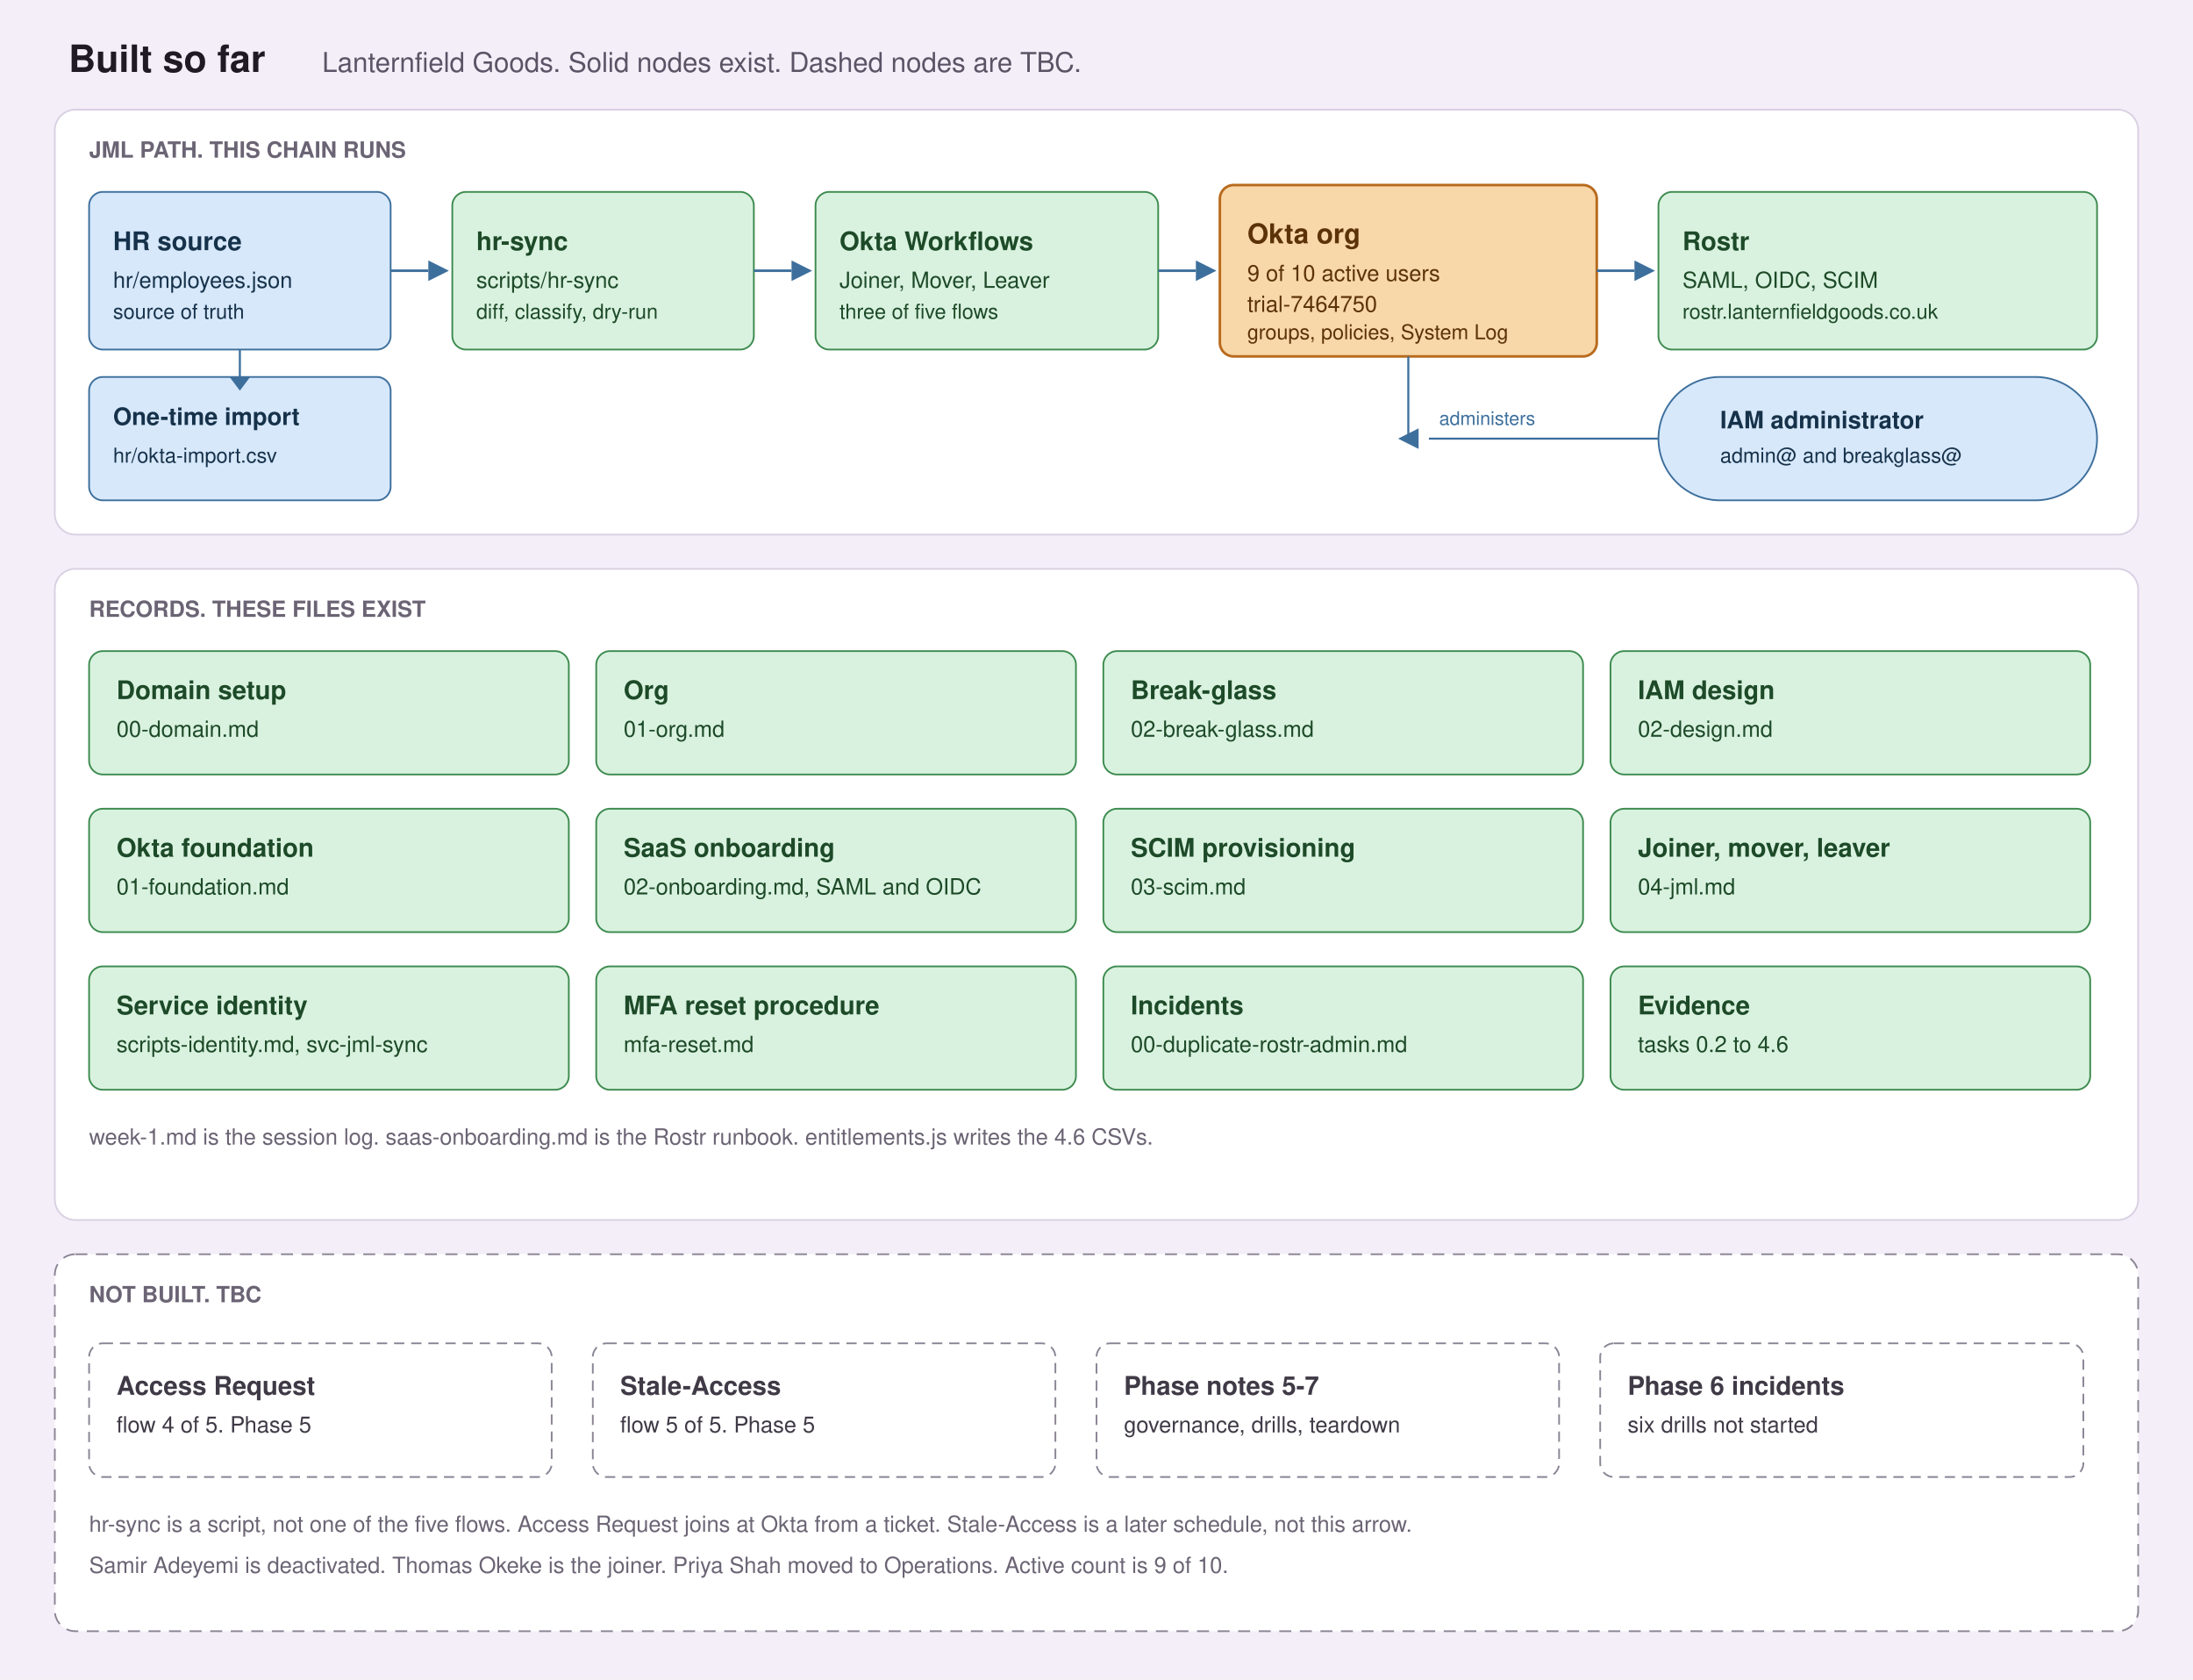
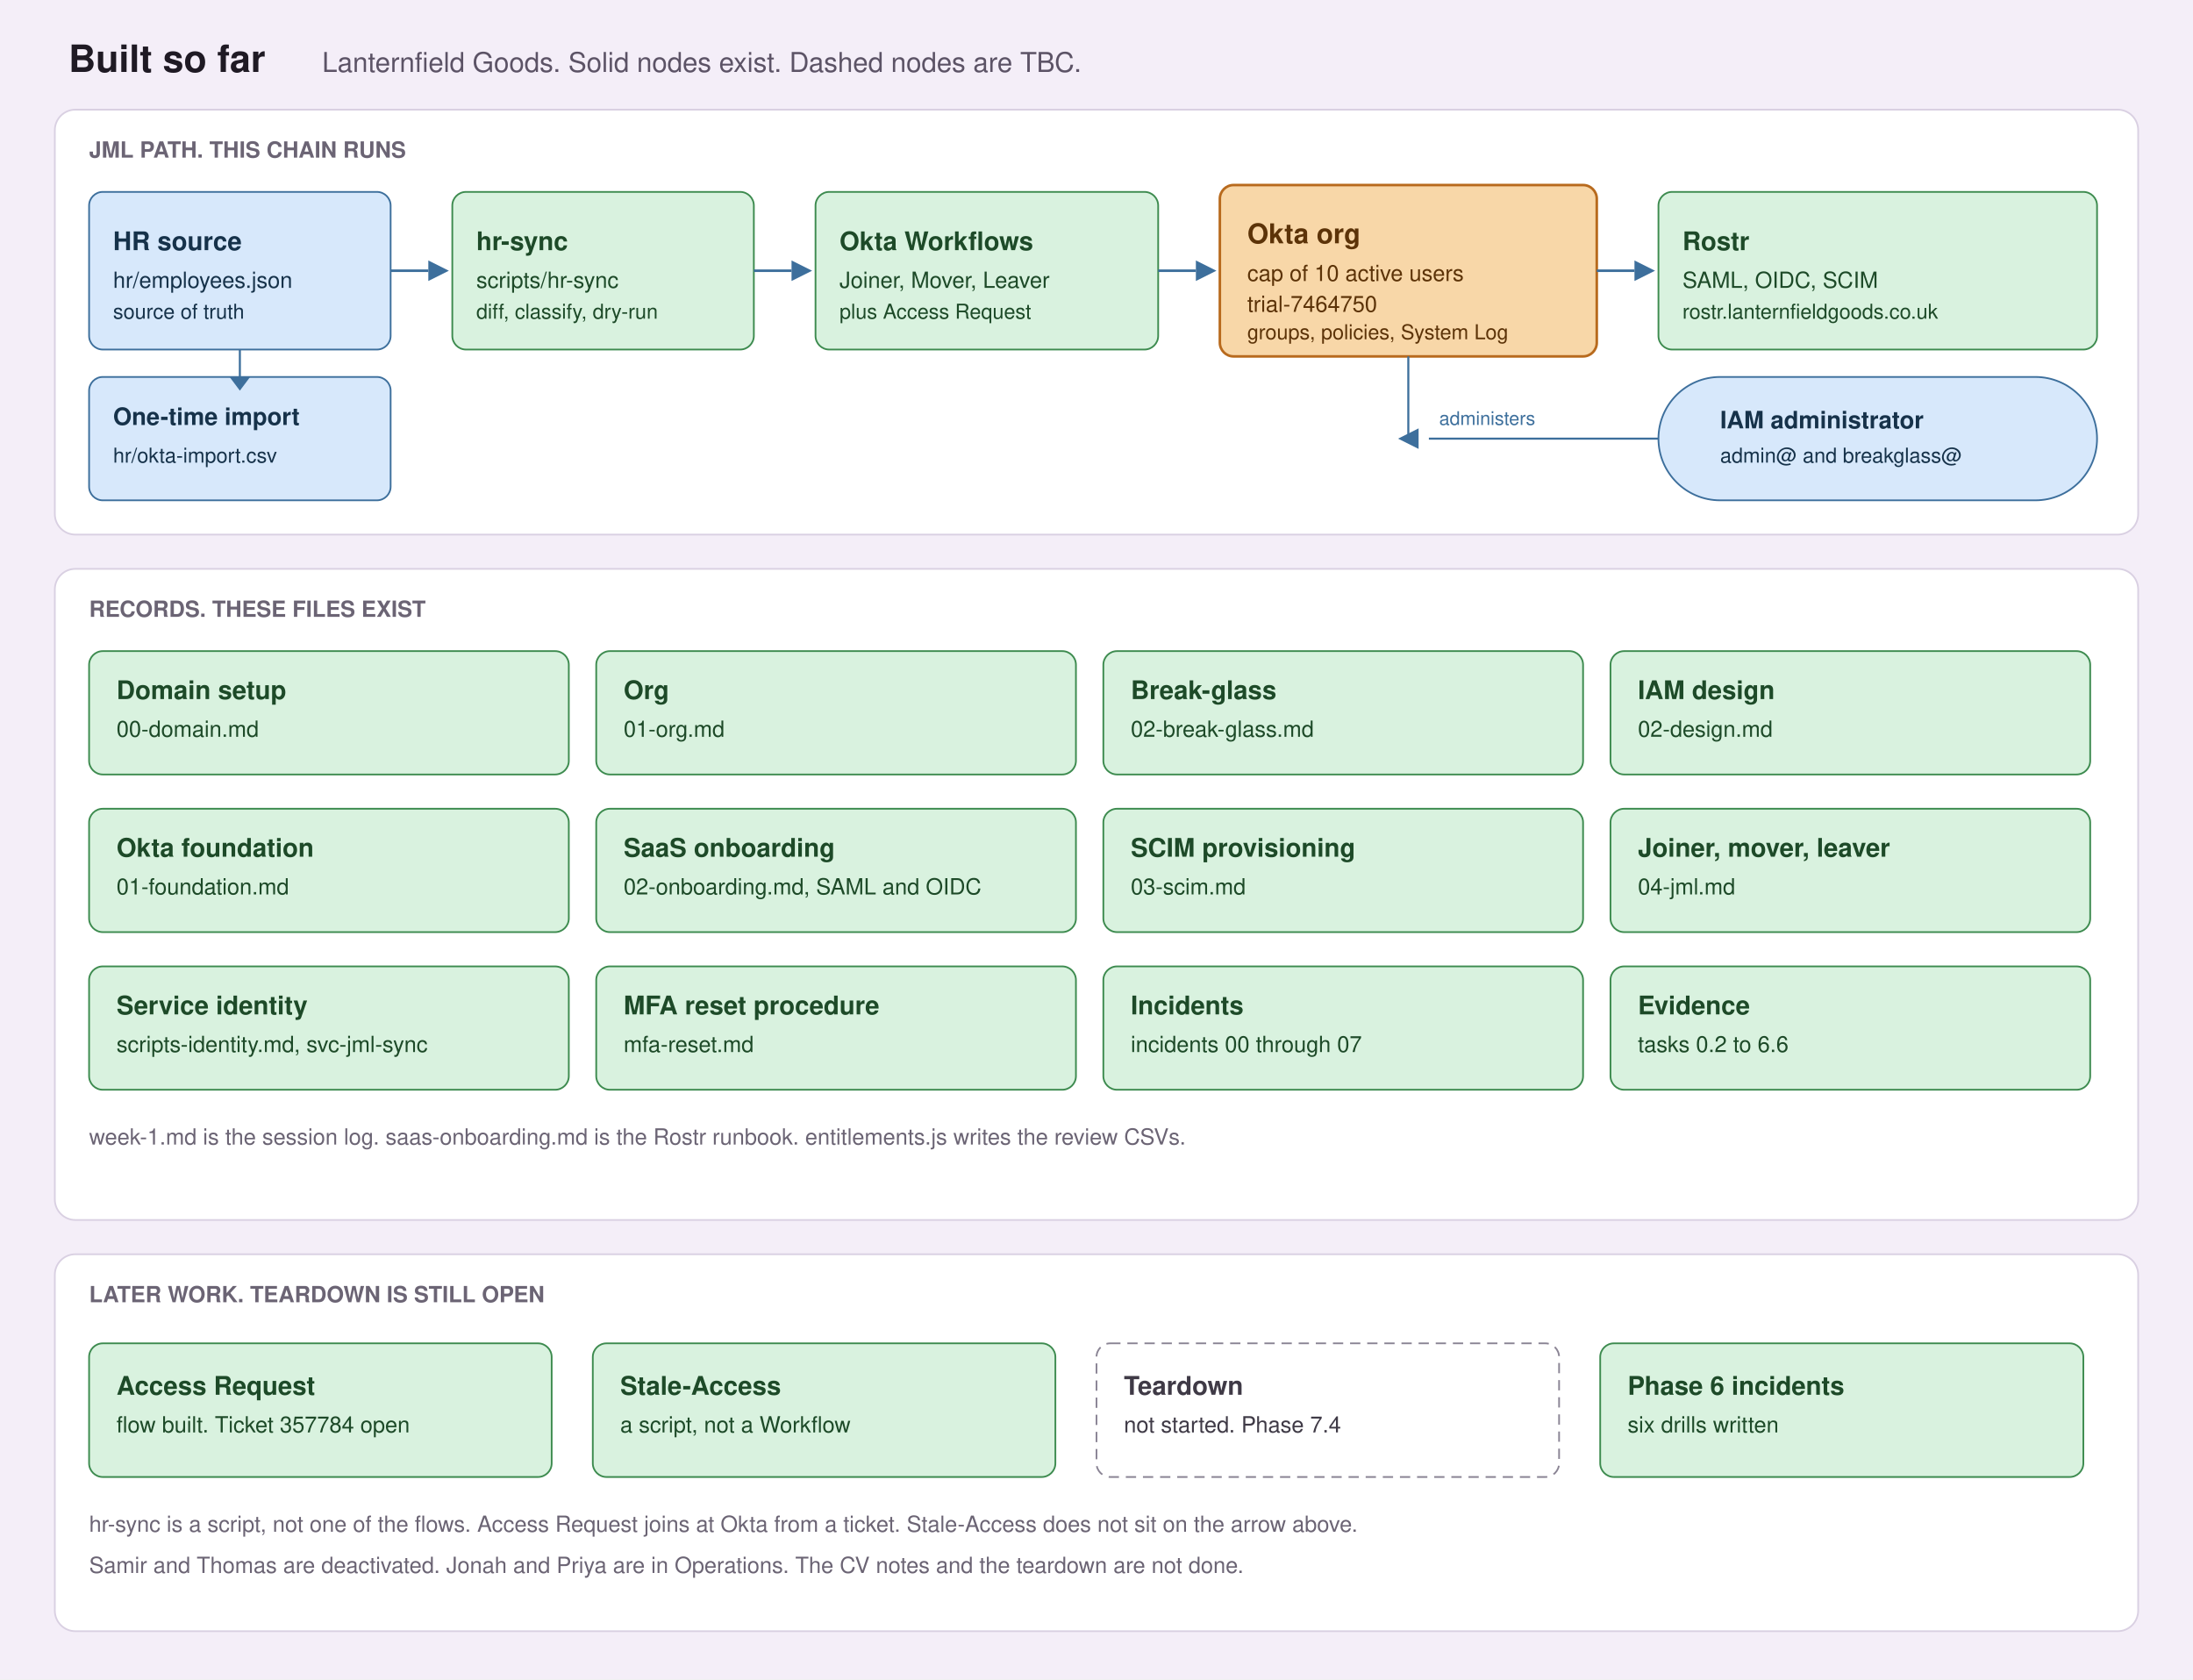
<svg xmlns="http://www.w3.org/2000/svg" width="1280" height="980" viewBox="0 0 1280 980">
  <rect width="1280" height="980" fill="#f4eef8" />
  <text x="40" y="42" font-family="Helvetica, Arial, sans-serif" font-size="22" font-weight="700" fill="#1f1a24">Built so far</text>
  <text x="188" y="42" font-family="Helvetica, Arial, sans-serif" font-size="16" fill="#5c5366">Lanternfield Goods. Solid nodes exist. Dashed nodes are TBC.</text>
  <rect x="32" y="64" width="1216" height="248" rx="12" fill="#ffffff" stroke="#d9d0e2" />
  <text x="52" y="92" font-family="Helvetica, Arial, sans-serif" font-size="13" font-weight="700" fill="#6b6474">JML PATH. THIS CHAIN RUNS</text>
  <rect x="52" y="112" width="176" height="92" rx="8" fill="#d7e8fb" stroke="#3d6f9c" />
  <text x="66" y="146" font-family="Helvetica, Arial, sans-serif" font-size="15" font-weight="700" fill="#16324a">HR source</text>
  <text x="66" y="168" font-family="Helvetica, Arial, sans-serif" font-size="13" fill="#16324a">hr/employees.json</text>
  <text x="66" y="186" font-family="Helvetica, Arial, sans-serif" font-size="12" fill="#16324a">source of truth</text>
  <line x1="228" y1="158" x2="250" y2="158" stroke="#3d6f9c" stroke-width="1.5" />
  <polygon points="250,152 250,164 262,158" fill="#3d6f9c" />
  <rect x="264" y="112" width="176" height="92" rx="8" fill="#d9f2df" stroke="#3d8b4f" />
  <text x="278" y="146" font-family="Helvetica, Arial, sans-serif" font-size="15" font-weight="700" fill="#1d4a28">hr-sync</text>
  <text x="278" y="168" font-family="Helvetica, Arial, sans-serif" font-size="13" fill="#1d4a28">scripts/hr-sync</text>
  <text x="278" y="186" font-family="Helvetica, Arial, sans-serif" font-size="12" fill="#1d4a28">diff, classify, dry-run</text>
  <line x1="440" y1="158" x2="462" y2="158" stroke="#3d6f9c" stroke-width="1.5" />
  <polygon points="462,152 462,164 474,158" fill="#3d6f9c" />
  <rect x="476" y="112" width="200" height="92" rx="8" fill="#d9f2df" stroke="#3d8b4f" />
  <text x="490" y="146" font-family="Helvetica, Arial, sans-serif" font-size="15" font-weight="700" fill="#1d4a28">Okta Workflows</text>
  <text x="490" y="168" font-family="Helvetica, Arial, sans-serif" font-size="13" fill="#1d4a28">Joiner, Mover, Leaver</text>
-   <text x="490" y="186" font-family="Helvetica, Arial, sans-serif" font-size="12" fill="#1d4a28">three of five flows</text>
+   <text x="490" y="186" font-family="Helvetica, Arial, sans-serif" font-size="12" fill="#1d4a28">plus Access Request</text>
  <line x1="676" y1="158" x2="698" y2="158" stroke="#3d6f9c" stroke-width="1.5" />
  <polygon points="698,152 698,164 710,158" fill="#3d6f9c" />
  <rect x="712" y="108" width="220" height="100" rx="8" fill="#f8d7a8" stroke="#b86a1d" stroke-width="1.5" />
  <text x="728" y="142" font-family="Helvetica, Arial, sans-serif" font-size="16" font-weight="700" fill="#5c3308">Okta org</text>
-   <text x="728" y="164" font-family="Helvetica, Arial, sans-serif" font-size="13" fill="#5c3308">9 of 10 active users</text>
+   <text x="728" y="164" font-family="Helvetica, Arial, sans-serif" font-size="13" fill="#5c3308">cap of 10 active users</text>
  <text x="728" y="182" font-family="Helvetica, Arial, sans-serif" font-size="13" fill="#5c3308">trial-7464750</text>
  <text x="728" y="198" font-family="Helvetica, Arial, sans-serif" font-size="12" fill="#5c3308">groups, policies, System Log</text>
  <line x1="932" y1="158" x2="954" y2="158" stroke="#3d6f9c" stroke-width="1.5" />
  <polygon points="954,152 954,164 966,158" fill="#3d6f9c" />
  <rect x="968" y="112" width="256" height="92" rx="8" fill="#d9f2df" stroke="#3d8b4f" />
  <text x="982" y="146" font-family="Helvetica, Arial, sans-serif" font-size="15" font-weight="700" fill="#1d4a28">Rostr</text>
  <text x="982" y="168" font-family="Helvetica, Arial, sans-serif" font-size="13" fill="#1d4a28">SAML, OIDC, SCIM</text>
  <text x="982" y="186" font-family="Helvetica, Arial, sans-serif" font-size="12" fill="#1d4a28">rostr.lanternfieldgoods.co.uk</text>
  <rect x="52" y="220" width="176" height="72" rx="8" fill="#d7e8fb" stroke="#3d6f9c" />
  <text x="66" y="248" font-family="Helvetica, Arial, sans-serif" font-size="14" font-weight="700" fill="#16324a">One-time import</text>
  <text x="66" y="270" font-family="Helvetica, Arial, sans-serif" font-size="12" fill="#16324a">hr/okta-import.csv</text>
  <line x1="140" y1="204" x2="140" y2="220" stroke="#3d6f9c" stroke-width="1.2" />
  <polygon points="134,220 146,220 140,228" fill="#3d6f9c" />
  <rect x="968" y="220" width="256" height="72" rx="36" fill="#d7e8fb" stroke="#3d6f9c" />
  <text x="1004" y="250" font-family="Helvetica, Arial, sans-serif" font-size="14" font-weight="700" fill="#16324a">IAM administrator</text>
  <text x="1004" y="270" font-family="Helvetica, Arial, sans-serif" font-size="12" fill="#16324a">admin@ and breakglass@</text>
  <line x1="968" y1="256" x2="834" y2="256" stroke="#3d6f9c" stroke-width="1.2" />
  <line x1="822" y1="208" x2="822" y2="256" stroke="#3d6f9c" stroke-width="1.2" />
  <polygon points="828,250 828,262 816,256" fill="#3d6f9c" />
  <text x="840" y="248" font-family="Helvetica, Arial, sans-serif" font-size="11" fill="#3d6f9c">administers</text>
  <rect x="32" y="332" width="1216" height="380" rx="12" fill="#ffffff" stroke="#d9d0e2" />
  <text x="52" y="360" font-family="Helvetica, Arial, sans-serif" font-size="13" font-weight="700" fill="#6b6474">RECORDS. THESE FILES EXIST</text>
  <rect x="52" y="380" width="280" height="72" rx="8" fill="#d9f2df" stroke="#3d8b4f" />
  <text x="68" y="408" font-family="Helvetica, Arial, sans-serif" font-size="15" font-weight="700" fill="#1d4a28">Domain setup</text>
  <text x="68" y="430" font-family="Helvetica, Arial, sans-serif" font-size="13" fill="#1d4a28">00-domain.md</text>
  <rect x="348" y="380" width="280" height="72" rx="8" fill="#d9f2df" stroke="#3d8b4f" />
  <text x="364" y="408" font-family="Helvetica, Arial, sans-serif" font-size="15" font-weight="700" fill="#1d4a28">Org</text>
  <text x="364" y="430" font-family="Helvetica, Arial, sans-serif" font-size="13" fill="#1d4a28">01-org.md</text>
  <rect x="644" y="380" width="280" height="72" rx="8" fill="#d9f2df" stroke="#3d8b4f" />
  <text x="660" y="408" font-family="Helvetica, Arial, sans-serif" font-size="15" font-weight="700" fill="#1d4a28">Break-glass</text>
  <text x="660" y="430" font-family="Helvetica, Arial, sans-serif" font-size="13" fill="#1d4a28">02-break-glass.md</text>
  <rect x="940" y="380" width="280" height="72" rx="8" fill="#d9f2df" stroke="#3d8b4f" />
  <text x="956" y="408" font-family="Helvetica, Arial, sans-serif" font-size="15" font-weight="700" fill="#1d4a28">IAM design</text>
  <text x="956" y="430" font-family="Helvetica, Arial, sans-serif" font-size="13" fill="#1d4a28">02-design.md</text>
  <rect x="52" y="472" width="280" height="72" rx="8" fill="#d9f2df" stroke="#3d8b4f" />
  <text x="68" y="500" font-family="Helvetica, Arial, sans-serif" font-size="15" font-weight="700" fill="#1d4a28">Okta foundation</text>
  <text x="68" y="522" font-family="Helvetica, Arial, sans-serif" font-size="13" fill="#1d4a28">01-foundation.md</text>
  <rect x="348" y="472" width="280" height="72" rx="8" fill="#d9f2df" stroke="#3d8b4f" />
  <text x="364" y="500" font-family="Helvetica, Arial, sans-serif" font-size="15" font-weight="700" fill="#1d4a28">SaaS onboarding</text>
  <text x="364" y="522" font-family="Helvetica, Arial, sans-serif" font-size="13" fill="#1d4a28">02-onboarding.md, SAML and OIDC</text>
  <rect x="644" y="472" width="280" height="72" rx="8" fill="#d9f2df" stroke="#3d8b4f" />
  <text x="660" y="500" font-family="Helvetica, Arial, sans-serif" font-size="15" font-weight="700" fill="#1d4a28">SCIM provisioning</text>
  <text x="660" y="522" font-family="Helvetica, Arial, sans-serif" font-size="13" fill="#1d4a28">03-scim.md</text>
  <rect x="940" y="472" width="280" height="72" rx="8" fill="#d9f2df" stroke="#3d8b4f" />
  <text x="956" y="500" font-family="Helvetica, Arial, sans-serif" font-size="15" font-weight="700" fill="#1d4a28">Joiner, mover, leaver</text>
  <text x="956" y="522" font-family="Helvetica, Arial, sans-serif" font-size="13" fill="#1d4a28">04-jml.md</text>
  <rect x="52" y="564" width="280" height="72" rx="8" fill="#d9f2df" stroke="#3d8b4f" />
  <text x="68" y="592" font-family="Helvetica, Arial, sans-serif" font-size="15" font-weight="700" fill="#1d4a28">Service identity</text>
  <text x="68" y="614" font-family="Helvetica, Arial, sans-serif" font-size="13" fill="#1d4a28">scripts-identity.md, svc-jml-sync</text>
  <rect x="348" y="564" width="280" height="72" rx="8" fill="#d9f2df" stroke="#3d8b4f" />
  <text x="364" y="592" font-family="Helvetica, Arial, sans-serif" font-size="15" font-weight="700" fill="#1d4a28">MFA reset procedure</text>
  <text x="364" y="614" font-family="Helvetica, Arial, sans-serif" font-size="13" fill="#1d4a28">mfa-reset.md</text>
  <rect x="644" y="564" width="280" height="72" rx="8" fill="#d9f2df" stroke="#3d8b4f" />
  <text x="660" y="592" font-family="Helvetica, Arial, sans-serif" font-size="15" font-weight="700" fill="#1d4a28">Incidents</text>
-   <text x="660" y="614" font-family="Helvetica, Arial, sans-serif" font-size="13" fill="#1d4a28">00-duplicate-rostr-admin.md</text>
+   <text x="660" y="614" font-family="Helvetica, Arial, sans-serif" font-size="13" fill="#1d4a28">incidents 00 through 07</text>
  <rect x="940" y="564" width="280" height="72" rx="8" fill="#d9f2df" stroke="#3d8b4f" />
  <text x="956" y="592" font-family="Helvetica, Arial, sans-serif" font-size="15" font-weight="700" fill="#1d4a28">Evidence</text>
-   <text x="956" y="614" font-family="Helvetica, Arial, sans-serif" font-size="13" fill="#1d4a28">tasks 0.2 to 4.6</text>
-   <text x="52" y="668" font-family="Helvetica, Arial, sans-serif" font-size="13" fill="#6b6474">week-1.md is the session log. saas-onboarding.md is the Rostr runbook. entitlements.js writes the 4.6 CSVs.</text>
-   <rect x="32" y="732" width="1216" height="220" rx="12" fill="#ffffff" stroke="#8a8494" stroke-dasharray="7 5" />
-   <text x="52" y="760" font-family="Helvetica, Arial, sans-serif" font-size="13" font-weight="700" fill="#6b6474">NOT BUILT. TBC</text>
-   <rect x="52" y="784" width="270" height="78" rx="8" fill="#ffffff" stroke="#8a8494" stroke-dasharray="6 4" />
-   <text x="68" y="814" font-family="Helvetica, Arial, sans-serif" font-size="15" font-weight="700" fill="#3f3a46">Access Request</text>
-   <text x="68" y="836" font-family="Helvetica, Arial, sans-serif" font-size="13" fill="#3f3a46">flow 4 of 5. Phase 5</text>
-   <rect x="346" y="784" width="270" height="78" rx="8" fill="#ffffff" stroke="#8a8494" stroke-dasharray="6 4" />
-   <text x="362" y="814" font-family="Helvetica, Arial, sans-serif" font-size="15" font-weight="700" fill="#3f3a46">Stale-Access</text>
-   <text x="362" y="836" font-family="Helvetica, Arial, sans-serif" font-size="13" fill="#3f3a46">flow 5 of 5. Phase 5</text>
+   <text x="956" y="614" font-family="Helvetica, Arial, sans-serif" font-size="13" fill="#1d4a28">tasks 0.2 to 6.6</text>
+   <text x="52" y="668" font-family="Helvetica, Arial, sans-serif" font-size="13" fill="#6b6474">week-1.md is the session log. saas-onboarding.md is the Rostr runbook. entitlements.js writes the review CSVs.</text>
+   <rect x="32" y="732" width="1216" height="220" rx="12" fill="#ffffff" stroke="#d9d0e2" />
+   <text x="52" y="760" font-family="Helvetica, Arial, sans-serif" font-size="13" font-weight="700" fill="#6b6474">LATER WORK. TEARDOWN IS STILL OPEN</text>
+   <rect x="52" y="784" width="270" height="78" rx="8" fill="#d9f2df" stroke="#3d8b4f" />
+   <text x="68" y="814" font-family="Helvetica, Arial, sans-serif" font-size="15" font-weight="700" fill="#1d4a28">Access Request</text>
+   <text x="68" y="836" font-family="Helvetica, Arial, sans-serif" font-size="13" fill="#1d4a28">flow built. Ticket 357784 open</text>
+   <rect x="346" y="784" width="270" height="78" rx="8" fill="#d9f2df" stroke="#3d8b4f" />
+   <text x="362" y="814" font-family="Helvetica, Arial, sans-serif" font-size="15" font-weight="700" fill="#1d4a28">Stale-Access</text>
+   <text x="362" y="836" font-family="Helvetica, Arial, sans-serif" font-size="13" fill="#1d4a28">a script, not a Workflow</text>
  <rect x="640" y="784" width="270" height="78" rx="8" fill="#ffffff" stroke="#8a8494" stroke-dasharray="6 4" />
-   <text x="656" y="814" font-family="Helvetica, Arial, sans-serif" font-size="15" font-weight="700" fill="#3f3a46">Phase notes 5-7</text>
-   <text x="656" y="836" font-family="Helvetica, Arial, sans-serif" font-size="13" fill="#3f3a46">governance, drills, teardown</text>
-   <rect x="934" y="784" width="282" height="78" rx="8" fill="#ffffff" stroke="#8a8494" stroke-dasharray="6 4" />
-   <text x="950" y="814" font-family="Helvetica, Arial, sans-serif" font-size="15" font-weight="700" fill="#3f3a46">Phase 6 incidents</text>
-   <text x="950" y="836" font-family="Helvetica, Arial, sans-serif" font-size="13" fill="#3f3a46">six drills not started</text>
-   <text x="52" y="894" font-family="Helvetica, Arial, sans-serif" font-size="13" fill="#6b6474">hr-sync is a script, not one of the five flows. Access Request joins at Okta from a ticket. Stale-Access is a later schedule, not this arrow.</text>
-   <text x="52" y="918" font-family="Helvetica, Arial, sans-serif" font-size="13" fill="#6b6474">Samir Adeyemi is deactivated. Thomas Okeke is the joiner. Priya Shah moved to Operations. Active count is 9 of 10.</text>
+   <text x="656" y="814" font-family="Helvetica, Arial, sans-serif" font-size="15" font-weight="700" fill="#3f3a46">Teardown</text>
+   <text x="656" y="836" font-family="Helvetica, Arial, sans-serif" font-size="13" fill="#3f3a46">not started. Phase 7.4</text>
+   <rect x="934" y="784" width="282" height="78" rx="8" fill="#d9f2df" stroke="#3d8b4f" />
+   <text x="950" y="814" font-family="Helvetica, Arial, sans-serif" font-size="15" font-weight="700" fill="#1d4a28">Phase 6 incidents</text>
+   <text x="950" y="836" font-family="Helvetica, Arial, sans-serif" font-size="13" fill="#1d4a28">six drills written</text>
+   <text x="52" y="894" font-family="Helvetica, Arial, sans-serif" font-size="13" fill="#6b6474">hr-sync is a script, not one of the flows. Access Request joins at Okta from a ticket. Stale-Access does not sit on the arrow above.</text>
+   <text x="52" y="918" font-family="Helvetica, Arial, sans-serif" font-size="13" fill="#6b6474">Samir and Thomas are deactivated. Jonah and Priya are in Operations. The CV notes and the teardown are not done.</text>
</svg>
